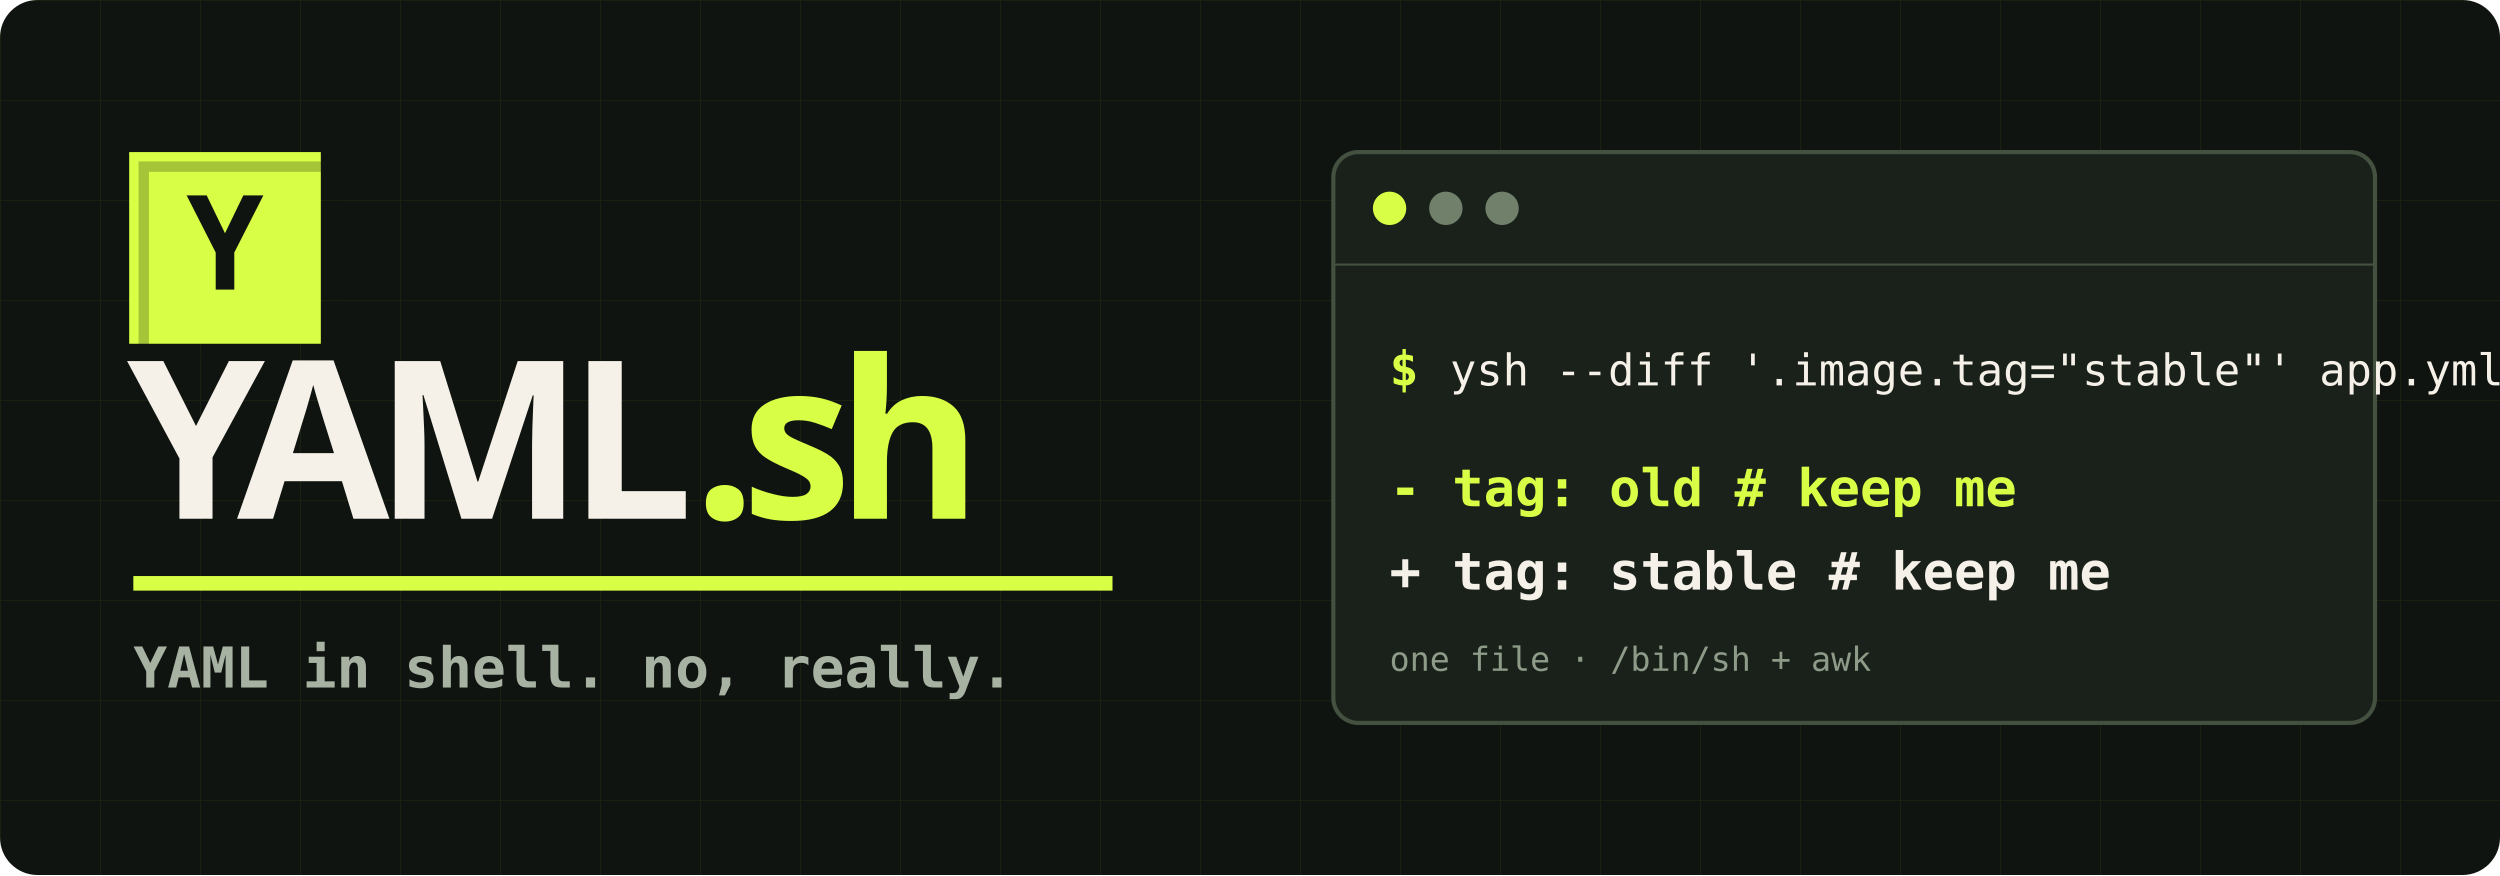
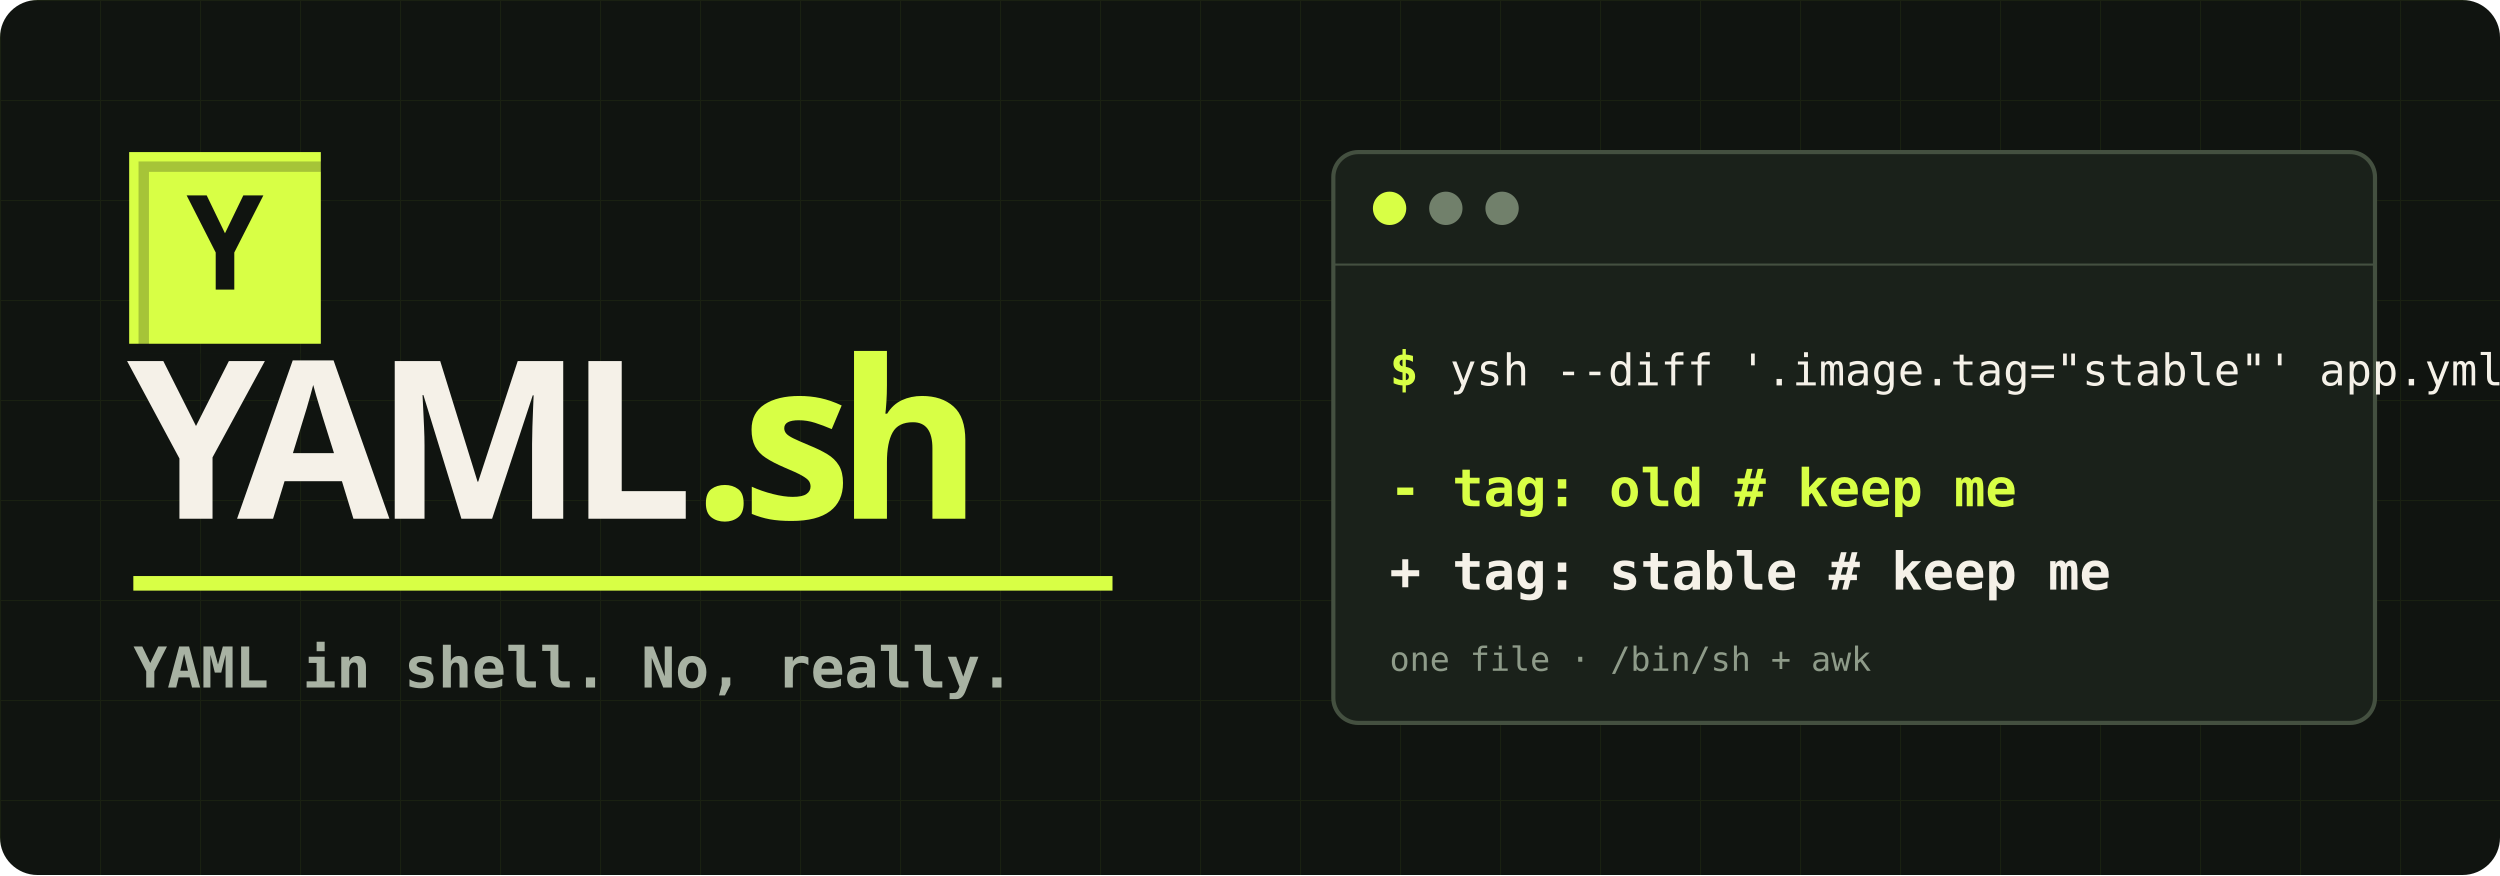
<svg xmlns="http://www.w3.org/2000/svg" viewBox="0 0 1200 420" role="img" aria-labelledby="title desc">
  <defs>
    <pattern id="grid" width="48" height="48" patternUnits="userSpaceOnUse">
      <path d="M48 0H0V48" fill="none" stroke="#d8ff45" stroke-opacity=".055" />
    </pattern>
  </defs>
  <rect width="1200" height="420" rx="18" fill="#101410" />
  <rect width="1200" height="420" rx="18" fill="url(#grid)" />
  <path d="M62 73h92v92H62z" fill="#d8ff45" />
  <path d="M62 73h92v92H62z" fill="none" stroke="#101410" stroke-width="5" transform="translate(7 7)" opacity=".25" />
  <text x="108" y="139" text-anchor="middle" fill="#101410" font-family="ui-monospace,monospace" font-size="62" font-weight="900">Y</text>
  <text x="61" y="249" fill="#f5f1e8" font-family="ui-sans-serif,system-ui,sans-serif" font-size="106" font-weight="850" letter-spacing="-7">YAML<tspan fill="#d8ff45">.sh</tspan>
  </text>
  <path d="M64 280h470" stroke="#d8ff45" stroke-width="7" />
-   <text x="64" y="330" fill="#a8b2a3" font-family="ui-monospace,monospace" font-size="27" font-weight="700">YAML in shell. no, really.</text>
+   <text x="64" y="330" fill="#a8b2a3" font-family="ui-monospace,monospace" font-size="27" font-weight="700">YAML in shell. No, really.</text>
  <g transform="translate(640 73)">
    <rect width="500" height="274" rx="12" fill="#1a211a" stroke="#445040" stroke-width="2" />
    <path d="M0 54h500" stroke="#445040" />
    <circle cx="27" cy="27" r="8" fill="#d8ff45" />
    <circle cx="54" cy="27" r="8" fill="#71806b" />
    <circle cx="81" cy="27" r="8" fill="#71806b" />
    <text x="27" y="112" fill="#d8ff45" font-family="ui-monospace,monospace" font-size="23" font-weight="800">$</text>
    <text x="56" y="112" fill="#f5f1e8" font-family="ui-monospace,monospace" font-size="21">ysh --diff '.image.tag="stable"' app.yml</text>
    <text x="27" y="170" fill="#d8ff45" font-family="ui-monospace,monospace" font-size="25" font-weight="850">- tag: old    # keep me</text>
    <text x="27" y="210" fill="#f5f1e8" font-family="ui-monospace,monospace" font-size="25" font-weight="850">+ tag: stable # keep me</text>
    <text x="27" y="249" fill="#8e9b89" font-family="ui-monospace,monospace" font-size="16">one file · /bin/sh + awk</text>
  </g>
</svg>
